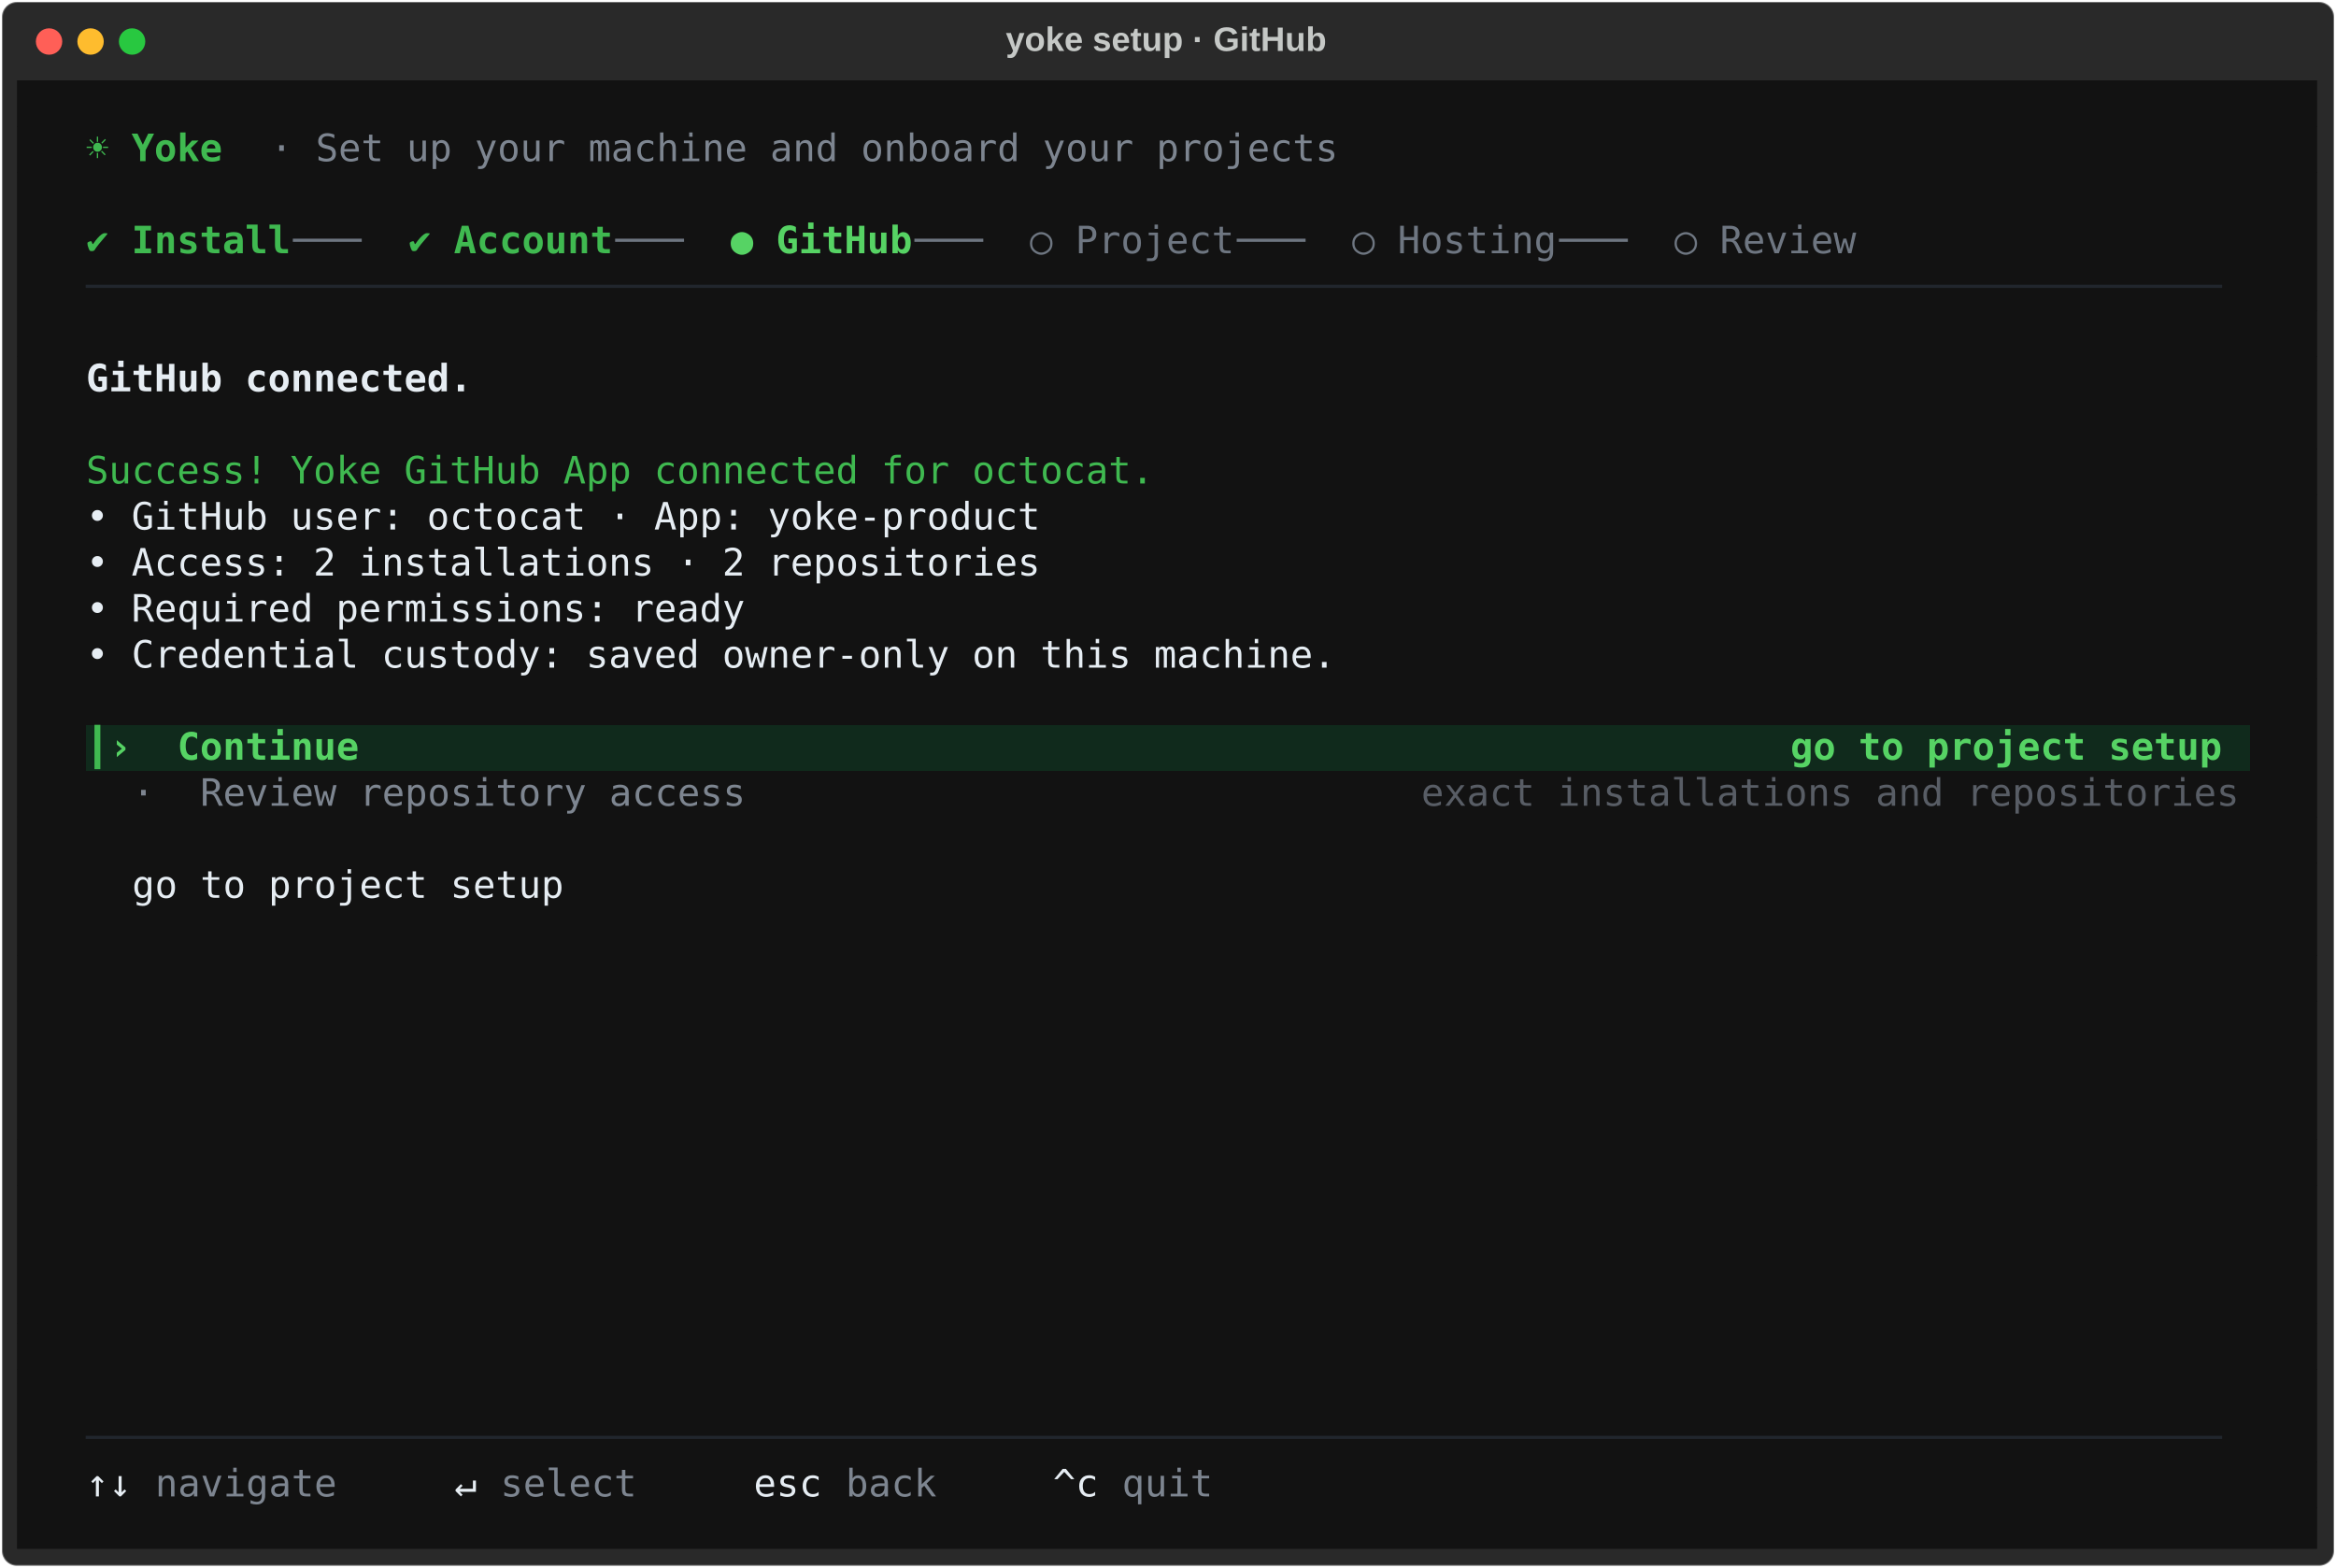
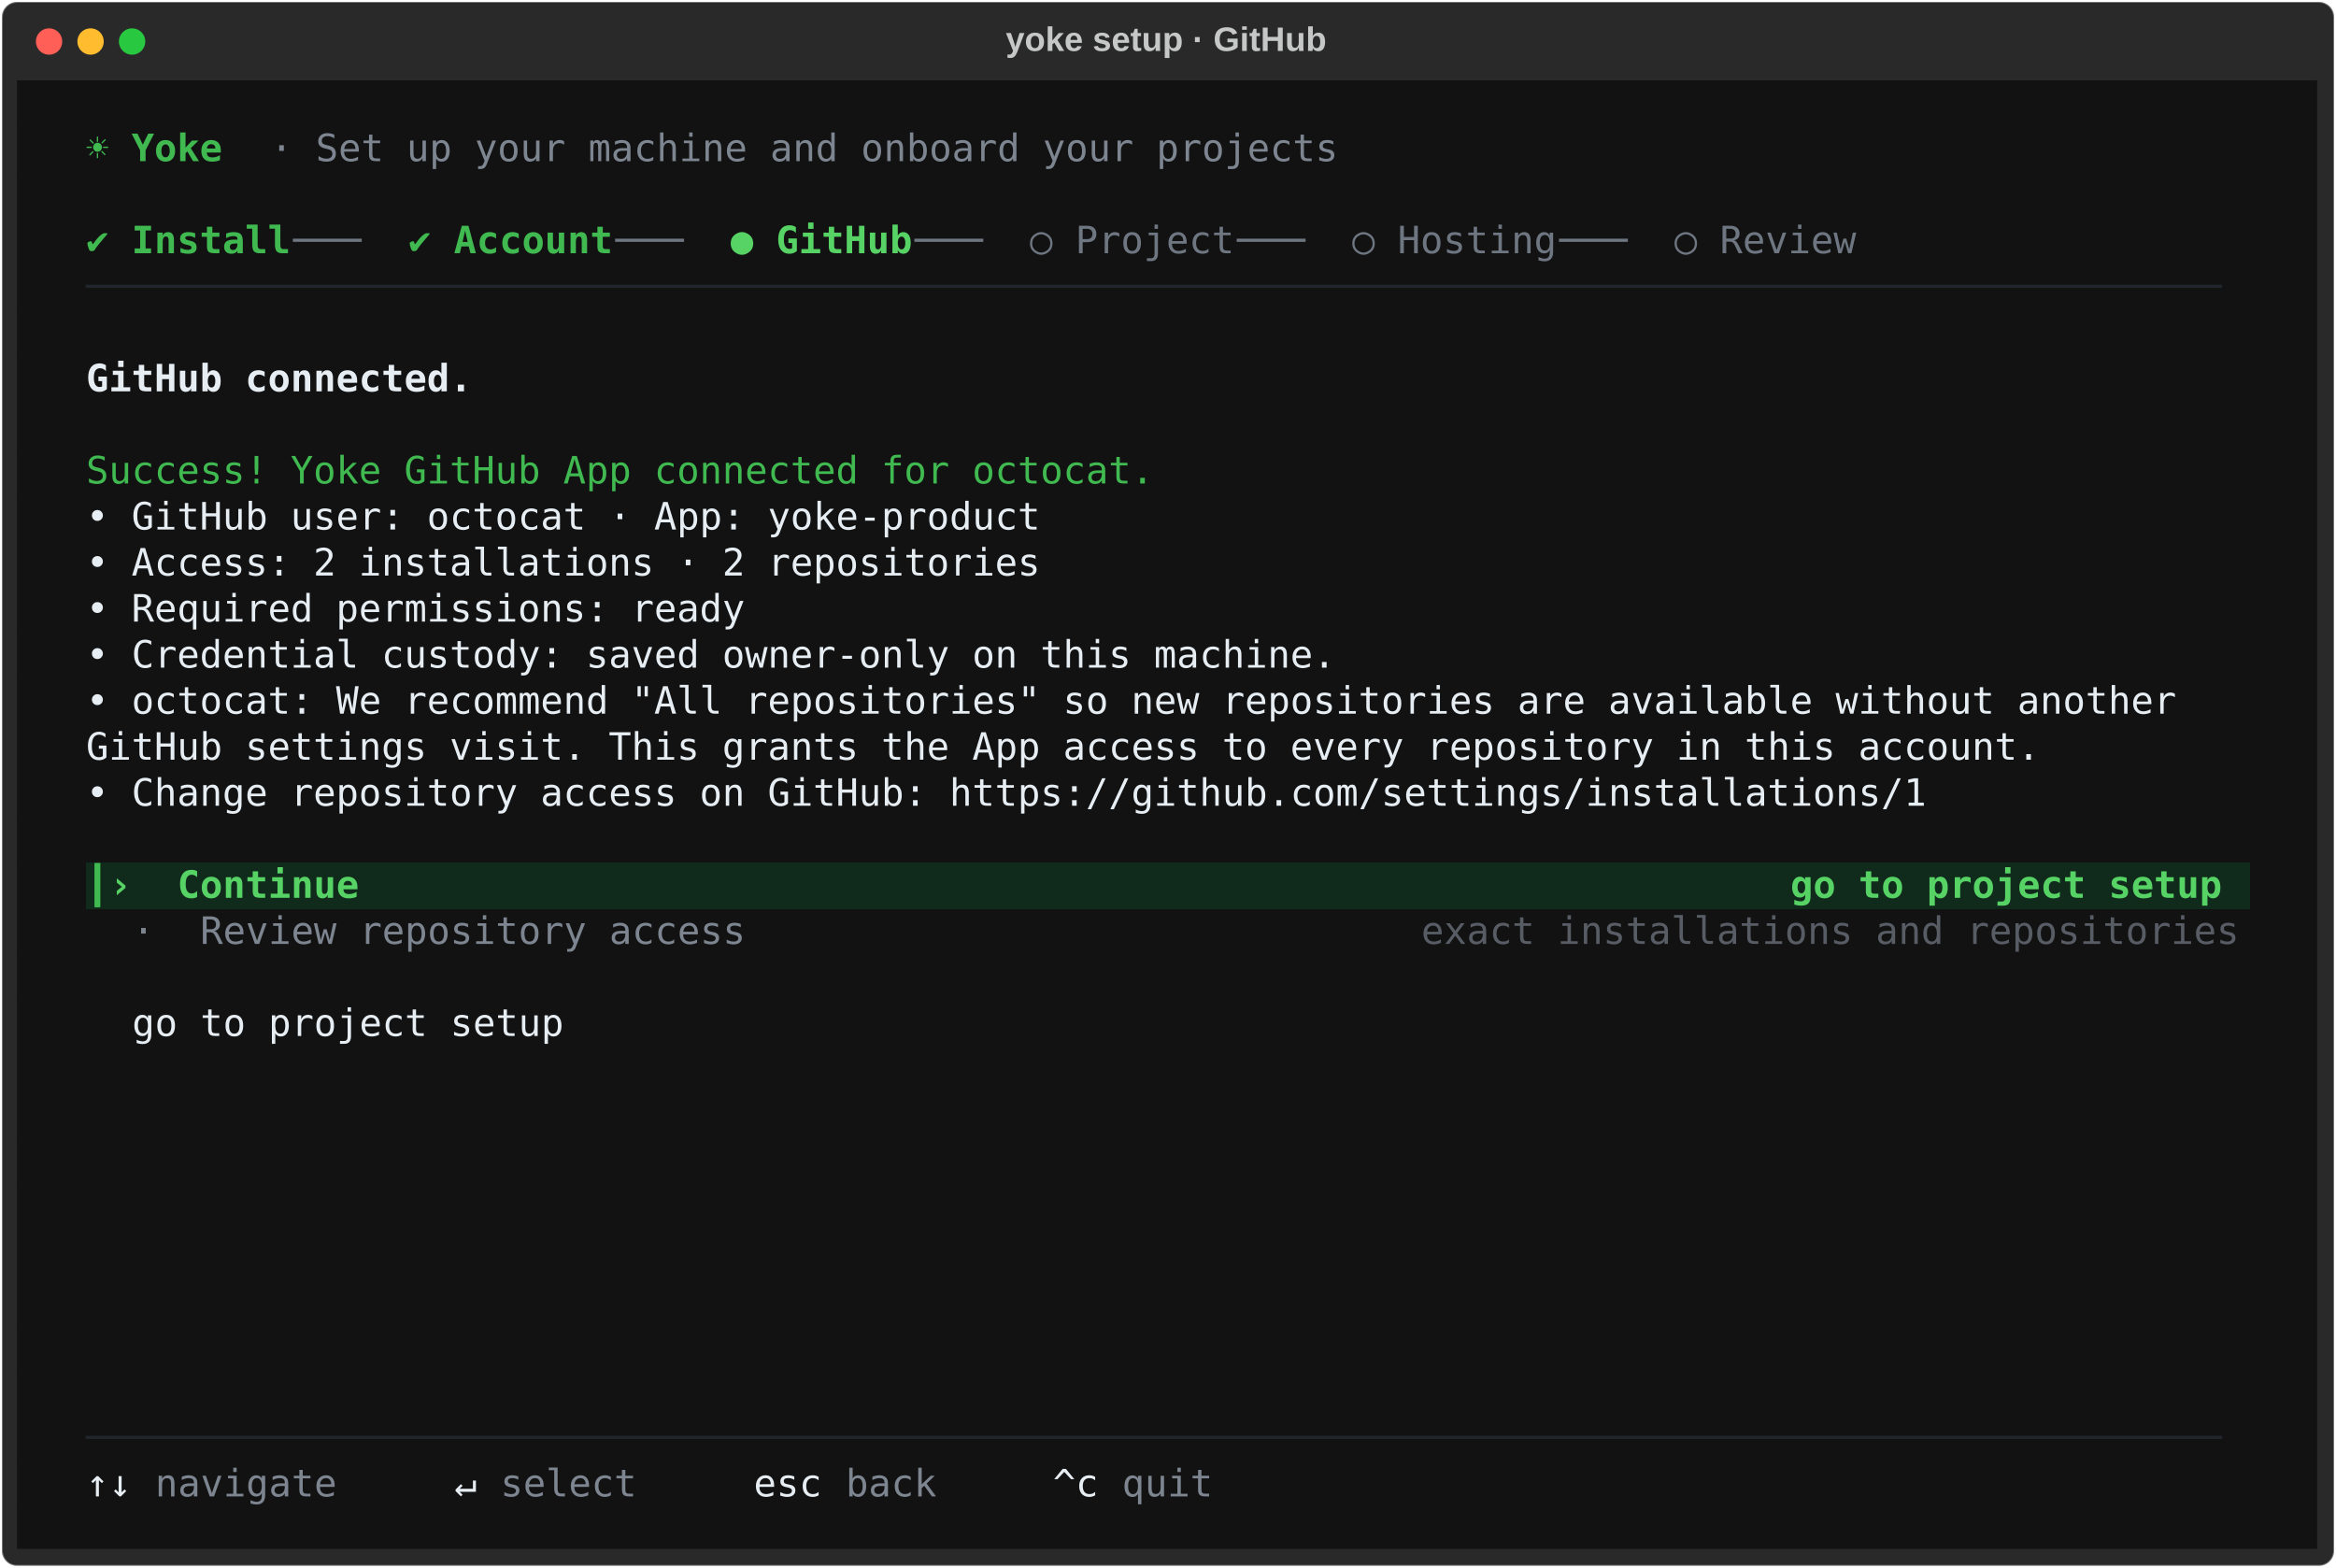
<svg xmlns="http://www.w3.org/2000/svg" class="rich-terminal" viewBox="0 0 1238 830.8">
  <style>

    @font-face {
        font-family: "Fira Code";
        src: local("FiraCode-Regular"),
                url("https://cdnjs.cloudflare.com/ajax/libs/firacode/{{VERSION}}/woff2/FiraCode-Regular.woff2") format("woff2"),
                url("https://cdnjs.cloudflare.com/ajax/libs/firacode/{{VERSION}}/woff/FiraCode-Regular.woff") format("woff");
        font-style: normal;
        font-weight: 400;
    }
    @font-face {
        font-family: "Fira Code";
        src: local("FiraCode-Bold"),
                url("https://cdnjs.cloudflare.com/ajax/libs/firacode/{{VERSION}}/woff2/FiraCode-Bold.woff2") format("woff2"),
                url("https://cdnjs.cloudflare.com/ajax/libs/firacode/{{VERSION}}/woff/FiraCode-Bold.woff") format("woff");
        font-style: bold;
        font-weight: 700;
    }

    .terminal-YOKE-matrix {
        font-family: Fira Code, monospace;
        font-size: 20px;
        line-height: 24.4px;
        font-variant-east-asian: full-width;
    }

    .terminal-YOKE-title {
        font-size: 18px;
        font-weight: bold;
        font-family: arial;
    }

.terminal-YOKE-r2 { fill: #3fb950;font-weight: bold }
.terminal-YOKE-r3 { fill: #e6edf3 }
.terminal-YOKE-r4 { fill: #7d8590 }
.terminal-YOKE-r5 { fill: #6e7681 }
.terminal-YOKE-r6 { fill: #56d364;font-weight: bold }
.terminal-YOKE-r7 { fill: #21262d }
.terminal-YOKE-r8 { fill: #e6edf3;font-weight: bold }
.terminal-YOKE-r9 { fill: #3fb950 }
.terminal-YOKE-r11 { fill: #585d65 }
    </style>
  <defs>
    <clipPath id="terminal-YOKE-clip-terminal">
      <rect x="0" y="0" width="1219.0" height="779.8" />
    </clipPath>
    <clipPath id="terminal-YOKE-line-0">
      <rect x="0" y="1.5" width="1220" height="24.65" />
    </clipPath>
    <clipPath id="terminal-YOKE-line-1">
      <rect x="0" y="25.9" width="1220" height="24.65" />
    </clipPath>
    <clipPath id="terminal-YOKE-line-2">
      <rect x="0" y="50.3" width="1220" height="24.65" />
    </clipPath>
    <clipPath id="terminal-YOKE-line-3">
      <rect x="0" y="74.7" width="1220" height="24.65" />
    </clipPath>
    <clipPath id="terminal-YOKE-line-4">
      <rect x="0" y="99.1" width="1220" height="24.65" />
    </clipPath>
    <clipPath id="terminal-YOKE-line-5">
      <rect x="0" y="123.5" width="1220" height="24.65" />
    </clipPath>
    <clipPath id="terminal-YOKE-line-6">
      <rect x="0" y="147.9" width="1220" height="24.65" />
    </clipPath>
    <clipPath id="terminal-YOKE-line-7">
      <rect x="0" y="172.3" width="1220" height="24.65" />
    </clipPath>
    <clipPath id="terminal-YOKE-line-8">
      <rect x="0" y="196.7" width="1220" height="24.65" />
    </clipPath>
    <clipPath id="terminal-YOKE-line-9">
      <rect x="0" y="221.1" width="1220" height="24.65" />
    </clipPath>
    <clipPath id="terminal-YOKE-line-10">
      <rect x="0" y="245.5" width="1220" height="24.65" />
    </clipPath>
    <clipPath id="terminal-YOKE-line-11">
      <rect x="0" y="269.9" width="1220" height="24.65" />
    </clipPath>
    <clipPath id="terminal-YOKE-line-12">
      <rect x="0" y="294.3" width="1220" height="24.65" />
    </clipPath>
    <clipPath id="terminal-YOKE-line-13">
      <rect x="0" y="318.7" width="1220" height="24.65" />
    </clipPath>
    <clipPath id="terminal-YOKE-line-14">
      <rect x="0" y="343.1" width="1220" height="24.65" />
    </clipPath>
    <clipPath id="terminal-YOKE-line-15">
      <rect x="0" y="367.5" width="1220" height="24.65" />
    </clipPath>
    <clipPath id="terminal-YOKE-line-16">
      <rect x="0" y="391.9" width="1220" height="24.65" />
    </clipPath>
    <clipPath id="terminal-YOKE-line-17">
      <rect x="0" y="416.3" width="1220" height="24.65" />
    </clipPath>
    <clipPath id="terminal-YOKE-line-18">
      <rect x="0" y="440.7" width="1220" height="24.65" />
    </clipPath>
    <clipPath id="terminal-YOKE-line-19">
      <rect x="0" y="465.1" width="1220" height="24.65" />
    </clipPath>
    <clipPath id="terminal-YOKE-line-20">
      <rect x="0" y="489.5" width="1220" height="24.65" />
    </clipPath>
    <clipPath id="terminal-YOKE-line-21">
      <rect x="0" y="513.9" width="1220" height="24.65" />
    </clipPath>
    <clipPath id="terminal-YOKE-line-22">
      <rect x="0" y="538.3" width="1220" height="24.65" />
    </clipPath>
    <clipPath id="terminal-YOKE-line-23">
      <rect x="0" y="562.7" width="1220" height="24.65" />
    </clipPath>
    <clipPath id="terminal-YOKE-line-24">
      <rect x="0" y="587.1" width="1220" height="24.65" />
    </clipPath>
    <clipPath id="terminal-YOKE-line-25">
      <rect x="0" y="611.5" width="1220" height="24.65" />
    </clipPath>
    <clipPath id="terminal-YOKE-line-26">
      <rect x="0" y="635.9" width="1220" height="24.65" />
    </clipPath>
    <clipPath id="terminal-YOKE-line-27">
      <rect x="0" y="660.3" width="1220" height="24.65" />
    </clipPath>
    <clipPath id="terminal-YOKE-line-28">
      <rect x="0" y="684.7" width="1220" height="24.65" />
    </clipPath>
    <clipPath id="terminal-YOKE-line-29">
      <rect x="0" y="709.1" width="1220" height="24.65" />
    </clipPath>
    <clipPath id="terminal-YOKE-line-30">
      <rect x="0" y="733.5" width="1220" height="24.65" />
    </clipPath>
  </defs>
  <rect fill="#292929" stroke="rgba(255,255,255,0.35)" stroke-width="1" x="1" y="1" width="1236" height="828.8" rx="8" />
  <text class="terminal-YOKE-title" fill="#c5c8c6" text-anchor="middle" x="618" y="27">yoke setup · GitHub</text>
  <g transform="translate(26,22)">
    <circle cx="0" cy="0" r="7" fill="#ff5f57" />
    <circle cx="22" cy="0" r="7" fill="#febc2e" />
    <circle cx="44" cy="0" r="7" fill="#28c840" />
  </g>
  <g transform="translate(9, 41)" clip-path="url(#terminal-YOKE-clip-terminal)">
    <rect fill="#121212" x="0" y="1.5" width="1220" height="24.65" shape-rendering="crispEdges" />
    <rect fill="#121212" x="0" y="25.9" width="36.6" height="24.65" shape-rendering="crispEdges" />
    <rect fill="#121212" x="36.6" y="25.9" width="73.2" height="24.65" shape-rendering="crispEdges" />
    <rect fill="#121212" x="109.8" y="25.9" width="24.4" height="24.65" shape-rendering="crispEdges" />
    <rect fill="#121212" x="134.2" y="25.9" width="573.4" height="24.65" shape-rendering="crispEdges" />
    <rect fill="#121212" x="707.6" y="25.9" width="512.4" height="24.65" shape-rendering="crispEdges" />
    <rect fill="#121212" x="0" y="50.3" width="1220" height="24.65" shape-rendering="crispEdges" />
    <rect fill="#121212" x="0" y="74.7" width="36.6" height="24.65" shape-rendering="crispEdges" />
    <rect fill="#121212" x="36.6" y="74.7" width="109.8" height="24.65" shape-rendering="crispEdges" />
    <rect fill="#121212" x="146.4" y="74.7" width="61" height="24.65" shape-rendering="crispEdges" />
    <rect fill="#121212" x="207.4" y="74.7" width="109.8" height="24.65" shape-rendering="crispEdges" />
    <rect fill="#121212" x="317.2" y="74.7" width="61" height="24.65" shape-rendering="crispEdges" />
    <rect fill="#121212" x="378.2" y="74.7" width="97.6" height="24.65" shape-rendering="crispEdges" />
    <rect fill="#121212" x="475.8" y="74.7" width="61" height="24.65" shape-rendering="crispEdges" />
    <rect fill="#121212" x="536.8" y="74.7" width="109.8" height="24.65" shape-rendering="crispEdges" />
    <rect fill="#121212" x="646.6" y="74.7" width="61" height="24.65" shape-rendering="crispEdges" />
    <rect fill="#121212" x="707.6" y="74.7" width="109.8" height="24.65" shape-rendering="crispEdges" />
    <rect fill="#121212" x="817.4" y="74.7" width="61" height="24.65" shape-rendering="crispEdges" />
    <rect fill="#121212" x="878.4" y="74.7" width="97.6" height="24.65" shape-rendering="crispEdges" />
    <rect fill="#121212" x="976" y="74.7" width="244" height="24.65" shape-rendering="crispEdges" />
    <rect fill="#121212" x="0" y="99.1" width="36.6" height="24.65" shape-rendering="crispEdges" />
    <rect fill="#121212" x="36.6" y="99.1" width="1146.8" height="24.65" shape-rendering="crispEdges" />
    <rect fill="#121212" x="1183.4" y="99.1" width="36.6" height="24.65" shape-rendering="crispEdges" />
    <rect fill="#121212" x="0" y="123.5" width="1220" height="24.65" shape-rendering="crispEdges" />
    <rect fill="#121212" x="0" y="147.9" width="36.6" height="24.65" shape-rendering="crispEdges" />
    <rect fill="#121212" x="36.6" y="147.9" width="207.4" height="24.65" shape-rendering="crispEdges" />
    <rect fill="#121212" x="244" y="147.9" width="976" height="24.65" shape-rendering="crispEdges" />
    <rect fill="#121212" x="0" y="172.3" width="36.6" height="24.65" shape-rendering="crispEdges" />
    <rect fill="#121212" x="36.6" y="172.3" width="0" height="24.65" shape-rendering="crispEdges" />
    <rect fill="#121212" x="36.6" y="172.3" width="1183.4" height="24.65" shape-rendering="crispEdges" />
    <rect fill="#121212" x="0" y="196.7" width="36.6" height="24.65" shape-rendering="crispEdges" />
    <rect fill="#121212" x="36.6" y="196.7" width="573.4" height="24.65" shape-rendering="crispEdges" />
    <rect fill="#121212" x="610" y="196.7" width="610" height="24.65" shape-rendering="crispEdges" />
    <rect fill="#121212" x="0" y="221.1" width="36.6" height="24.65" shape-rendering="crispEdges" />
    <rect fill="#121212" x="36.6" y="221.1" width="536.8" height="24.65" shape-rendering="crispEdges" />
    <rect fill="#121212" x="573.4" y="221.1" width="646.6" height="24.65" shape-rendering="crispEdges" />
    <rect fill="#121212" x="0" y="245.5" width="36.6" height="24.65" shape-rendering="crispEdges" />
    <rect fill="#121212" x="36.6" y="245.5" width="536.8" height="24.65" shape-rendering="crispEdges" />
    <rect fill="#121212" x="573.4" y="245.5" width="646.6" height="24.65" shape-rendering="crispEdges" />
    <rect fill="#121212" x="0" y="269.9" width="36.6" height="24.65" shape-rendering="crispEdges" />
    <rect fill="#121212" x="36.6" y="269.9" width="378.2" height="24.65" shape-rendering="crispEdges" />
    <rect fill="#121212" x="414.8" y="269.9" width="805.2" height="24.65" shape-rendering="crispEdges" />
    <rect fill="#121212" x="0" y="294.3" width="36.6" height="24.65" shape-rendering="crispEdges" />
    <rect fill="#121212" x="36.6" y="294.3" width="695.4" height="24.65" shape-rendering="crispEdges" />
    <rect fill="#121212" x="732" y="294.3" width="488" height="24.65" shape-rendering="crispEdges" />
    <rect fill="#121212" x="0" y="318.7" width="36.6" height="24.65" shape-rendering="crispEdges" />
-     <rect fill="#121212" x="36.6" y="318.7" width="0" height="24.65" shape-rendering="crispEdges" />
-     <rect fill="#121212" x="36.6" y="318.7" width="1183.4" height="24.65" shape-rendering="crispEdges" />
+     <rect fill="#121212" x="36.6" y="318.7" width="1146.8" height="24.65" shape-rendering="crispEdges" />
+     <rect fill="#121212" x="1183.4" y="318.7" width="36.6" height="24.65" shape-rendering="crispEdges" />
    <rect fill="#121212" x="0" y="343.1" width="36.6" height="24.65" shape-rendering="crispEdges" />
-     <rect fill="#102a1c" x="36.6" y="343.1" width="12.2" height="24.65" shape-rendering="crispEdges" />
-     <rect fill="#102a1c" x="48.8" y="343.1" width="1134.6" height="24.65" shape-rendering="crispEdges" />
-     <rect fill="#121212" x="1183.4" y="343.1" width="36.6" height="24.65" shape-rendering="crispEdges" />
+     <rect fill="#121212" x="36.6" y="343.1" width="1049.2" height="24.65" shape-rendering="crispEdges" />
+     <rect fill="#121212" x="1085.8" y="343.1" width="134.2" height="24.65" shape-rendering="crispEdges" />
    <rect fill="#121212" x="0" y="367.5" width="36.6" height="24.65" shape-rendering="crispEdges" />
-     <rect fill="#121212" x="36.6" y="367.5" width="12.2" height="24.65" shape-rendering="crispEdges" />
-     <rect fill="#121212" x="48.8" y="367.5" width="12.2" height="24.65" shape-rendering="crispEdges" />
-     <rect fill="#121212" x="61" y="367.5" width="683.2" height="24.65" shape-rendering="crispEdges" />
-     <rect fill="#121212" x="744.2" y="367.5" width="439.2" height="24.65" shape-rendering="crispEdges" />
-     <rect fill="#121212" x="1183.4" y="367.5" width="36.6" height="24.65" shape-rendering="crispEdges" />
+     <rect fill="#121212" x="36.6" y="367.5" width="1012.6" height="24.65" shape-rendering="crispEdges" />
+     <rect fill="#121212" x="1049.2" y="367.5" width="170.8" height="24.65" shape-rendering="crispEdges" />
    <rect fill="#121212" x="0" y="391.9" width="36.6" height="24.65" shape-rendering="crispEdges" />
-     <rect fill="#121212" x="36.6" y="391.9" width="1146.8" height="24.65" shape-rendering="crispEdges" />
-     <rect fill="#121212" x="1183.4" y="391.9" width="36.6" height="24.65" shape-rendering="crispEdges" />
+     <rect fill="#121212" x="36.6" y="391.9" width="0" height="24.65" shape-rendering="crispEdges" />
+     <rect fill="#121212" x="36.6" y="391.9" width="1183.4" height="24.65" shape-rendering="crispEdges" />
    <rect fill="#121212" x="0" y="416.3" width="36.6" height="24.65" shape-rendering="crispEdges" />
-     <rect fill="#121212" x="36.6" y="416.3" width="24.4" height="24.65" shape-rendering="crispEdges" />
-     <rect fill="#121212" x="61" y="416.3" width="231.8" height="24.65" shape-rendering="crispEdges" />
-     <rect fill="#121212" x="292.8" y="416.3" width="854" height="24.65" shape-rendering="crispEdges" />
-     <rect fill="#121212" x="1146.8" y="416.3" width="36.6" height="24.65" shape-rendering="crispEdges" />
+     <rect fill="#102a1c" x="36.6" y="416.3" width="12.2" height="24.65" shape-rendering="crispEdges" />
+     <rect fill="#102a1c" x="48.8" y="416.3" width="1134.6" height="24.65" shape-rendering="crispEdges" />
    <rect fill="#121212" x="1183.4" y="416.3" width="36.6" height="24.65" shape-rendering="crispEdges" />
    <rect fill="#121212" x="0" y="440.7" width="36.6" height="24.65" shape-rendering="crispEdges" />
-     <rect fill="#121212" x="36.6" y="440.7" width="1183.4" height="24.65" shape-rendering="crispEdges" />
+     <rect fill="#121212" x="36.6" y="440.7" width="12.2" height="24.65" shape-rendering="crispEdges" />
+     <rect fill="#121212" x="48.8" y="440.7" width="12.2" height="24.65" shape-rendering="crispEdges" />
+     <rect fill="#121212" x="61" y="440.7" width="683.2" height="24.65" shape-rendering="crispEdges" />
+     <rect fill="#121212" x="744.2" y="440.7" width="439.2" height="24.65" shape-rendering="crispEdges" />
+     <rect fill="#121212" x="1183.4" y="440.7" width="36.6" height="24.65" shape-rendering="crispEdges" />
    <rect fill="#121212" x="0" y="465.1" width="36.6" height="24.65" shape-rendering="crispEdges" />
-     <rect fill="#121212" x="36.6" y="465.1" width="1183.4" height="24.65" shape-rendering="crispEdges" />
+     <rect fill="#121212" x="36.6" y="465.1" width="1146.8" height="24.65" shape-rendering="crispEdges" />
+     <rect fill="#121212" x="1183.4" y="465.1" width="36.6" height="24.65" shape-rendering="crispEdges" />
    <rect fill="#121212" x="0" y="489.5" width="36.6" height="24.65" shape-rendering="crispEdges" />
-     <rect fill="#121212" x="36.6" y="489.5" width="1183.4" height="24.65" shape-rendering="crispEdges" />
+     <rect fill="#121212" x="36.6" y="489.5" width="24.4" height="24.65" shape-rendering="crispEdges" />
+     <rect fill="#121212" x="61" y="489.5" width="231.8" height="24.65" shape-rendering="crispEdges" />
+     <rect fill="#121212" x="292.8" y="489.5" width="854" height="24.65" shape-rendering="crispEdges" />
+     <rect fill="#121212" x="1146.8" y="489.5" width="36.6" height="24.65" shape-rendering="crispEdges" />
+     <rect fill="#121212" x="1183.4" y="489.5" width="36.6" height="24.65" shape-rendering="crispEdges" />
    <rect fill="#121212" x="0" y="513.9" width="36.6" height="24.65" shape-rendering="crispEdges" />
    <rect fill="#121212" x="36.6" y="513.9" width="1183.4" height="24.65" shape-rendering="crispEdges" />
    <rect fill="#121212" x="0" y="538.3" width="36.6" height="24.65" shape-rendering="crispEdges" />
    <rect fill="#121212" x="36.6" y="538.3" width="1183.4" height="24.65" shape-rendering="crispEdges" />
    <rect fill="#121212" x="0" y="562.7" width="36.6" height="24.65" shape-rendering="crispEdges" />
    <rect fill="#121212" x="36.6" y="562.7" width="1183.4" height="24.65" shape-rendering="crispEdges" />
    <rect fill="#121212" x="0" y="587.1" width="36.6" height="24.65" shape-rendering="crispEdges" />
    <rect fill="#121212" x="36.6" y="587.1" width="1183.4" height="24.65" shape-rendering="crispEdges" />
    <rect fill="#121212" x="0" y="611.5" width="36.6" height="24.65" shape-rendering="crispEdges" />
    <rect fill="#121212" x="36.6" y="611.5" width="1183.4" height="24.65" shape-rendering="crispEdges" />
    <rect fill="#121212" x="0" y="635.9" width="36.6" height="24.65" shape-rendering="crispEdges" />
    <rect fill="#121212" x="36.6" y="635.9" width="1183.4" height="24.65" shape-rendering="crispEdges" />
    <rect fill="#121212" x="0" y="660.3" width="36.6" height="24.65" shape-rendering="crispEdges" />
    <rect fill="#121212" x="36.6" y="660.3" width="1183.4" height="24.65" shape-rendering="crispEdges" />
    <rect fill="#121212" x="0" y="684.7" width="36.6" height="24.65" shape-rendering="crispEdges" />
    <rect fill="#121212" x="36.6" y="684.7" width="1183.4" height="24.65" shape-rendering="crispEdges" />
    <rect fill="#121212" x="0" y="709.1" width="36.6" height="24.65" shape-rendering="crispEdges" />
    <rect fill="#121212" x="36.6" y="709.1" width="1146.8" height="24.65" shape-rendering="crispEdges" />
    <rect fill="#121212" x="1183.4" y="709.1" width="36.6" height="24.65" shape-rendering="crispEdges" />
    <rect fill="#121212" x="0" y="733.5" width="36.6" height="24.65" shape-rendering="crispEdges" />
    <rect fill="#121212" x="36.6" y="733.5" width="24.4" height="24.65" shape-rendering="crispEdges" />
    <rect fill="#121212" x="61" y="733.5" width="12.2" height="24.65" shape-rendering="crispEdges" />
    <rect fill="#121212" x="73.2" y="733.5" width="97.6" height="24.65" shape-rendering="crispEdges" />
    <rect fill="#121212" x="170.8" y="733.5" width="61" height="24.65" shape-rendering="crispEdges" />
    <rect fill="#121212" x="231.8" y="733.5" width="12.2" height="24.65" shape-rendering="crispEdges" />
    <rect fill="#121212" x="244" y="733.5" width="12.2" height="24.65" shape-rendering="crispEdges" />
    <rect fill="#121212" x="256.2" y="733.5" width="73.2" height="24.65" shape-rendering="crispEdges" />
    <rect fill="#121212" x="329.4" y="733.5" width="61" height="24.65" shape-rendering="crispEdges" />
    <rect fill="#121212" x="390.4" y="733.5" width="36.6" height="24.65" shape-rendering="crispEdges" />
    <rect fill="#121212" x="427" y="733.5" width="12.2" height="24.65" shape-rendering="crispEdges" />
    <rect fill="#121212" x="439.2" y="733.5" width="48.8" height="24.65" shape-rendering="crispEdges" />
    <rect fill="#121212" x="488" y="733.5" width="61" height="24.65" shape-rendering="crispEdges" />
    <rect fill="#121212" x="549" y="733.5" width="24.4" height="24.65" shape-rendering="crispEdges" />
    <rect fill="#121212" x="573.4" y="733.5" width="12.2" height="24.65" shape-rendering="crispEdges" />
    <rect fill="#121212" x="585.6" y="733.5" width="48.8" height="24.65" shape-rendering="crispEdges" />
    <rect fill="#121212" x="634.4" y="733.5" width="585.6" height="24.65" shape-rendering="crispEdges" />
    <rect fill="#121212" x="0" y="757.9" width="1220" height="24.65" shape-rendering="crispEdges" />
    <g class="terminal-YOKE-matrix">
      <text class="terminal-YOKE-r2" x="36.6" y="44.4" textLength="73.2" clip-path="url(#terminal-YOKE-line-1)">☀ Yoke</text>
      <text class="terminal-YOKE-r4" x="134.2" y="44.4" textLength="573.4" clip-path="url(#terminal-YOKE-line-1)">· Set up your machine and onboard your projects</text>
      <text class="terminal-YOKE-r2" x="36.6" y="93.2" textLength="109.8" clip-path="url(#terminal-YOKE-line-3)">✔ Install</text>
      <text class="terminal-YOKE-r5" x="146.4" y="93.2" textLength="61" clip-path="url(#terminal-YOKE-line-3)"> ─── </text>
      <text class="terminal-YOKE-r2" x="207.4" y="93.2" textLength="109.8" clip-path="url(#terminal-YOKE-line-3)">✔ Account</text>
      <text class="terminal-YOKE-r5" x="317.2" y="93.2" textLength="61" clip-path="url(#terminal-YOKE-line-3)"> ─── </text>
      <text class="terminal-YOKE-r6" x="378.2" y="93.2" textLength="97.6" clip-path="url(#terminal-YOKE-line-3)">● GitHub</text>
      <text class="terminal-YOKE-r5" x="475.8" y="93.2" textLength="61" clip-path="url(#terminal-YOKE-line-3)"> ─── </text>
      <text class="terminal-YOKE-r5" x="536.8" y="93.2" textLength="109.8" clip-path="url(#terminal-YOKE-line-3)">○ Project</text>
      <text class="terminal-YOKE-r5" x="646.6" y="93.2" textLength="61" clip-path="url(#terminal-YOKE-line-3)"> ─── </text>
      <text class="terminal-YOKE-r5" x="707.6" y="93.2" textLength="109.8" clip-path="url(#terminal-YOKE-line-3)">○ Hosting</text>
      <text class="terminal-YOKE-r5" x="817.4" y="93.2" textLength="61" clip-path="url(#terminal-YOKE-line-3)"> ─── </text>
      <text class="terminal-YOKE-r5" x="878.4" y="93.2" textLength="97.6" clip-path="url(#terminal-YOKE-line-3)">○ Review</text>
      <text class="terminal-YOKE-r7" x="36.6" y="117.6" textLength="1146.8" clip-path="url(#terminal-YOKE-line-4)">──────────────────────────────────────────────────────────────────────────────────────────────</text>
      <text class="terminal-YOKE-r8" x="36.6" y="166.4" textLength="207.4" clip-path="url(#terminal-YOKE-line-6)">GitHub connected.</text>
      <text class="terminal-YOKE-r9" x="36.6" y="215.2" textLength="573.4" clip-path="url(#terminal-YOKE-line-8)">Success! Yoke GitHub App connected for octocat.</text>
      <text class="terminal-YOKE-r3" x="36.6" y="239.6" textLength="536.8" clip-path="url(#terminal-YOKE-line-9)">  • GitHub user: octocat · App: yoke-product</text>
      <text class="terminal-YOKE-r3" x="36.6" y="264" textLength="536.8" clip-path="url(#terminal-YOKE-line-10)">  • Access: 2 installations · 2 repositories</text>
      <text class="terminal-YOKE-r3" x="36.6" y="288.4" textLength="378.2" clip-path="url(#terminal-YOKE-line-11)">  • Required permissions: ready</text>
      <text class="terminal-YOKE-r3" x="36.6" y="312.8" textLength="695.4" clip-path="url(#terminal-YOKE-line-12)">  • Credential custody: saved owner-only on this machine.</text>
-       <text class="terminal-YOKE-r9" x="36.6" y="361.6" textLength="12.2" clip-path="url(#terminal-YOKE-line-14)">┃</text>
-       <text class="terminal-YOKE-r6" x="48.8" y="361.6" textLength="1134.6" clip-path="url(#terminal-YOKE-line-14)">›  Continue                                                               go to project setup</text>
-       <text class="terminal-YOKE-r4" x="61" y="386" textLength="683.2" clip-path="url(#terminal-YOKE-line-15)">·  Review repository access                             </text>
-       <text class="terminal-YOKE-r11" x="744.2" y="386" textLength="439.2" clip-path="url(#terminal-YOKE-line-15)">exact installations and repositories</text>
-       <text class="terminal-YOKE-r3" x="61" y="434.8" textLength="231.8" clip-path="url(#terminal-YOKE-line-17)">go to project setup</text>
+       <text class="terminal-YOKE-r3" x="36.6" y="337.2" textLength="1146.8" clip-path="url(#terminal-YOKE-line-13)">  • octocat: We recommend "All repositories" so new repositories are available without another</text>
+       <text class="terminal-YOKE-r3" x="36.6" y="361.6" textLength="1049.2" clip-path="url(#terminal-YOKE-line-14)">GitHub settings visit. This grants the App access to every repository in this account.</text>
+       <text class="terminal-YOKE-r3" x="36.6" y="386" textLength="1012.6" clip-path="url(#terminal-YOKE-line-15)">  • Change repository access on GitHub: https://github.com/settings/installations/1</text>
+       <text class="terminal-YOKE-r9" x="36.6" y="434.8" textLength="12.2" clip-path="url(#terminal-YOKE-line-17)">┃</text>
+       <text class="terminal-YOKE-r6" x="48.8" y="434.8" textLength="1134.6" clip-path="url(#terminal-YOKE-line-17)">›  Continue                                                               go to project setup</text>
+       <text class="terminal-YOKE-r4" x="61" y="459.2" textLength="683.2" clip-path="url(#terminal-YOKE-line-18)">·  Review repository access                             </text>
+       <text class="terminal-YOKE-r11" x="744.2" y="459.2" textLength="439.2" clip-path="url(#terminal-YOKE-line-18)">exact installations and repositories</text>
+       <text class="terminal-YOKE-r3" x="61" y="508" textLength="231.8" clip-path="url(#terminal-YOKE-line-20)">go to project setup</text>
      <text class="terminal-YOKE-r7" x="36.6" y="727.6" textLength="1146.8" clip-path="url(#terminal-YOKE-line-29)">──────────────────────────────────────────────────────────────────────────────────────────────</text>
      <text class="terminal-YOKE-r3" x="36.6" y="752" textLength="24.4" clip-path="url(#terminal-YOKE-line-30)">↑↓</text>
      <text class="terminal-YOKE-r4" x="73.2" y="752" textLength="97.6" clip-path="url(#terminal-YOKE-line-30)">navigate</text>
      <text class="terminal-YOKE-r3" x="231.8" y="752" textLength="12.2" clip-path="url(#terminal-YOKE-line-30)">↵</text>
      <text class="terminal-YOKE-r4" x="256.2" y="752" textLength="73.2" clip-path="url(#terminal-YOKE-line-30)">select</text>
      <text class="terminal-YOKE-r3" x="390.4" y="752" textLength="36.6" clip-path="url(#terminal-YOKE-line-30)">esc</text>
      <text class="terminal-YOKE-r4" x="439.2" y="752" textLength="48.8" clip-path="url(#terminal-YOKE-line-30)">back</text>
      <text class="terminal-YOKE-r3" x="549" y="752" textLength="24.4" clip-path="url(#terminal-YOKE-line-30)">^c</text>
      <text class="terminal-YOKE-r4" x="585.6" y="752" textLength="48.8" clip-path="url(#terminal-YOKE-line-30)">quit</text>
    </g>
  </g>
</svg>
